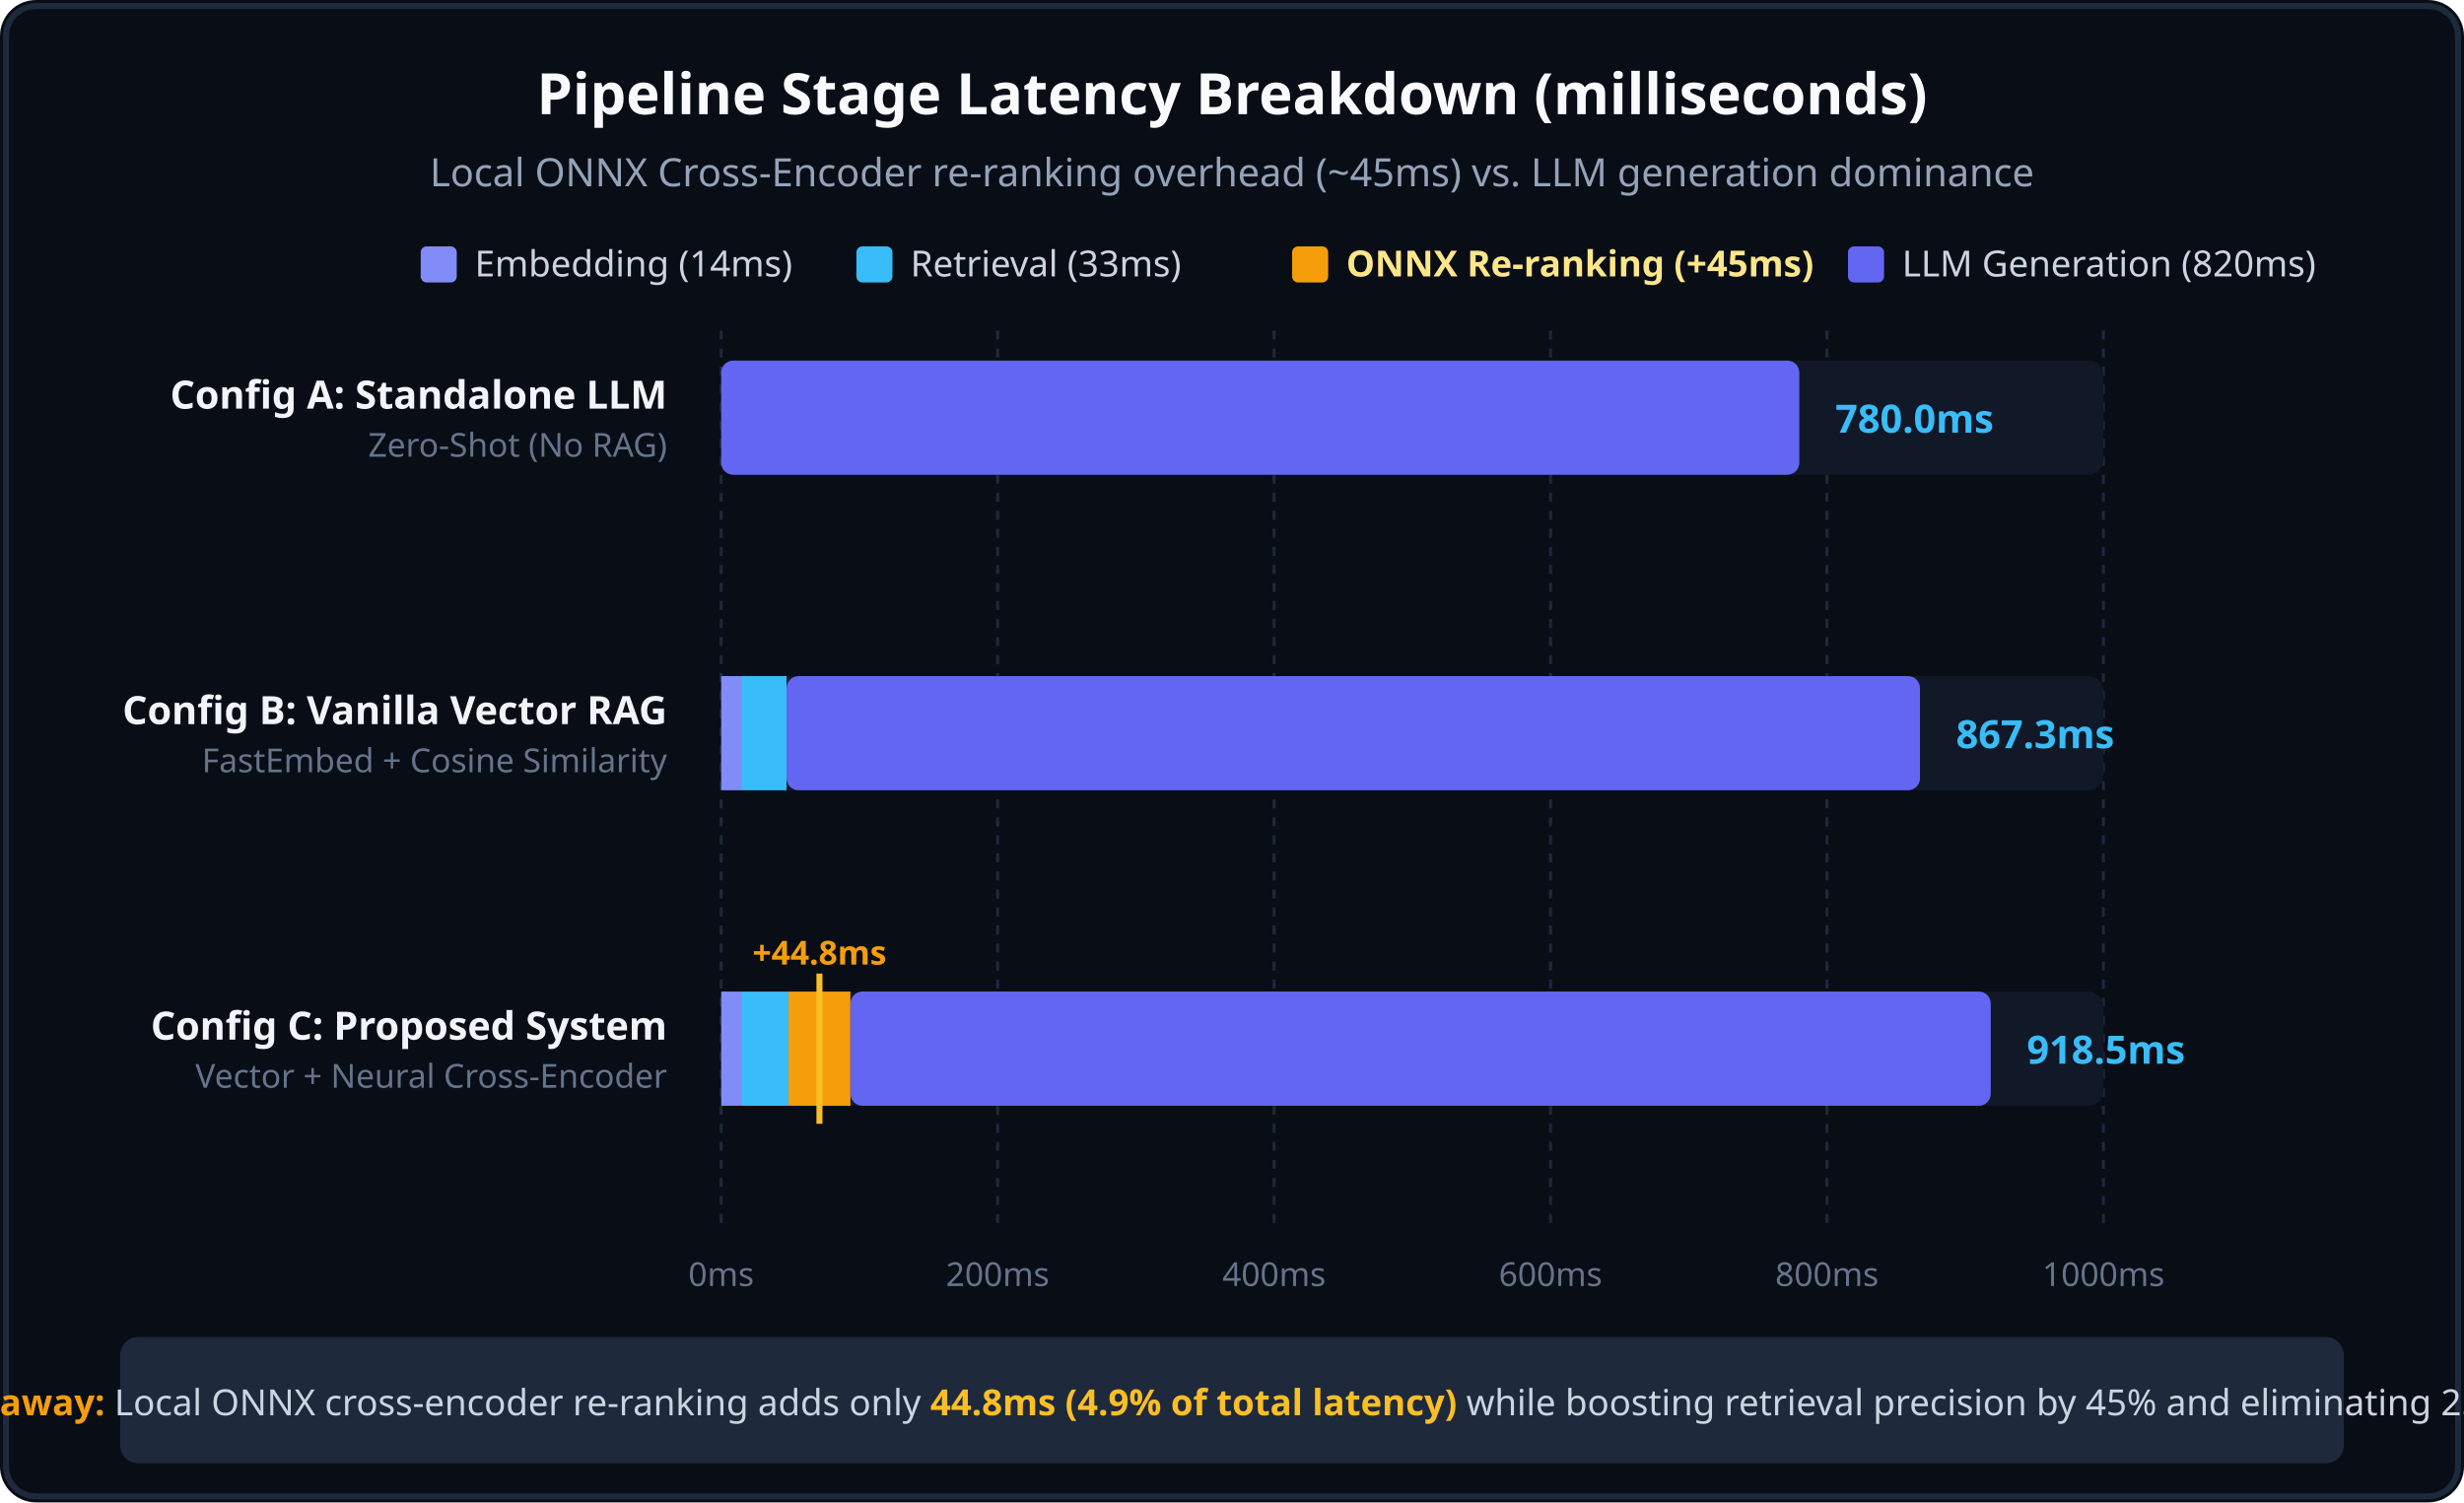
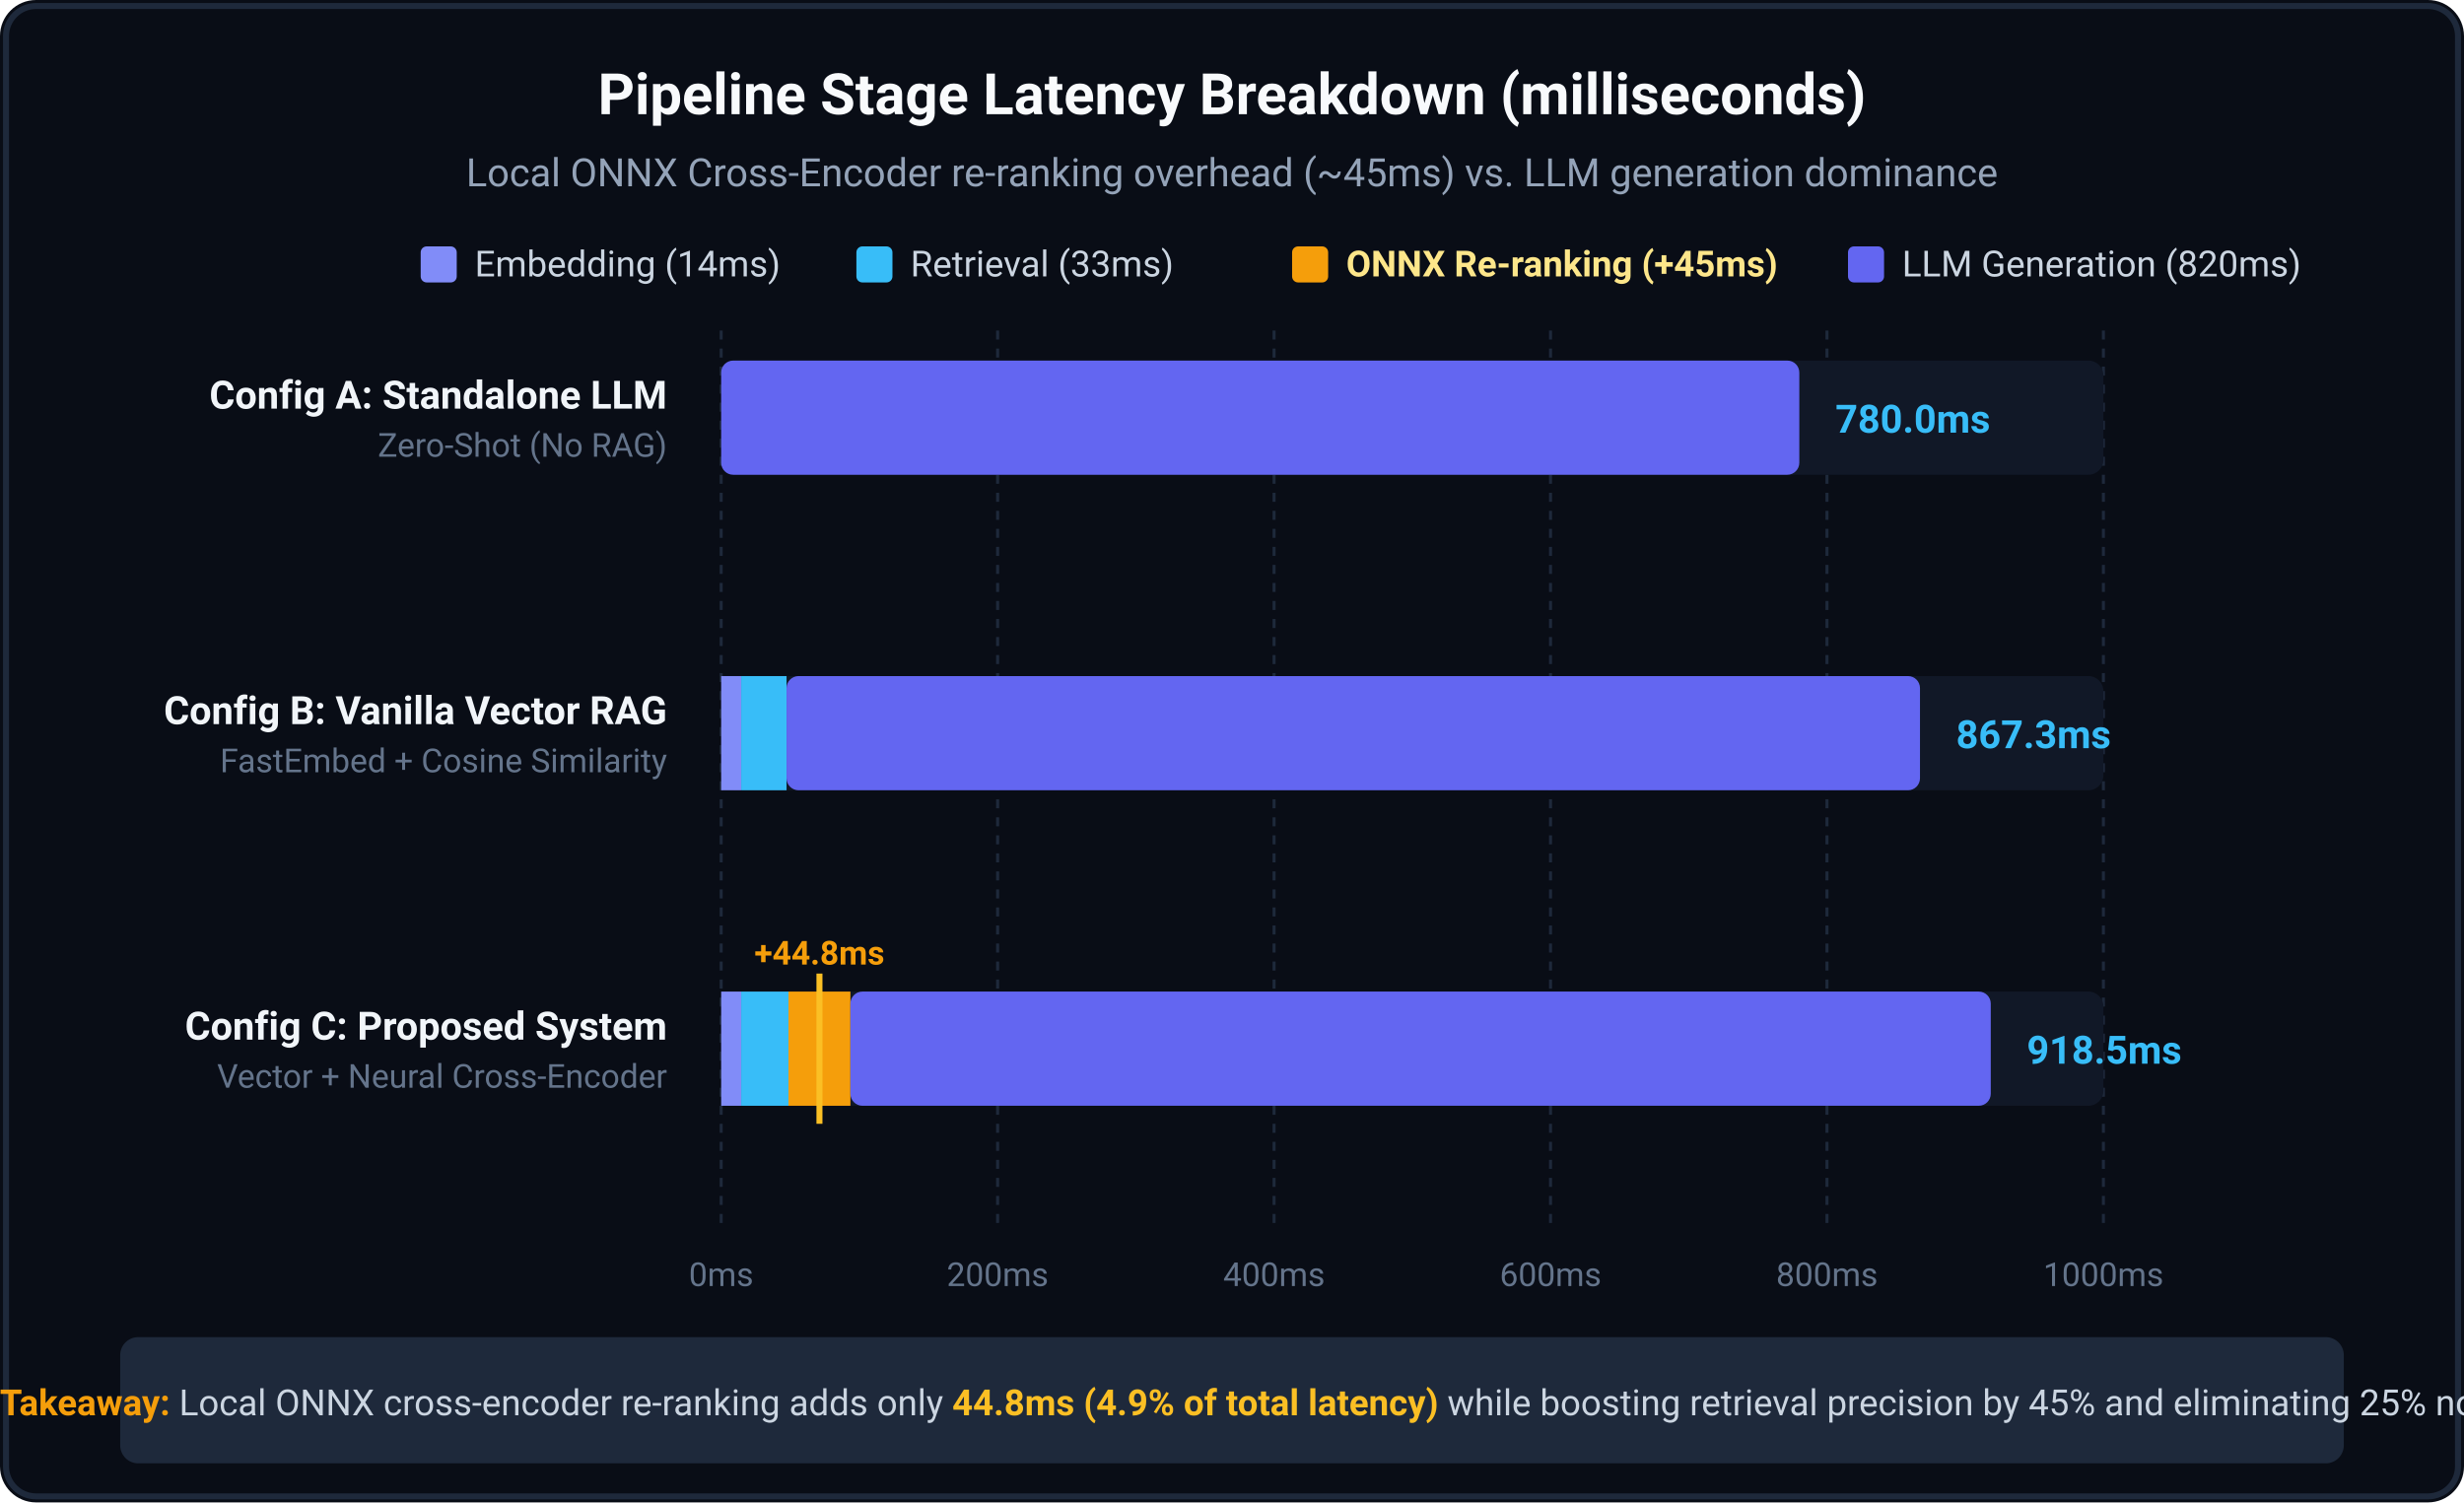
- <svg xmlns="http://www.w3.org/2000/svg" width="820" height="500" font-family="Segoe UI, -apple-system, sans-serif">
+ <svg xmlns="http://www.w3.org/2000/svg" version="1.1" viewBox="0 0 820 500" width="820" height="500">
+   <style>text { font-family: -apple-system, BlinkMacSystemFont, "Segoe UI", Roboto, Helvetica, Arial, sans-serif; }</style>
  <rect width="820" height="500" fill="#090d16" rx="12" />
  <rect x="2" y="2" width="816" height="496" fill="none" stroke="#1e293b" stroke-width="2" rx="10" />
  <text x="410.0" y="38" fill="#f8fafc" font-size="19" font-weight="700" text-anchor="middle">Pipeline Stage Latency Breakdown (milliseconds)</text>
  <text x="410.0" y="62" fill="#94a3b8" font-size="13" text-anchor="middle">Local ONNX Cross-Encoder re-ranking overhead (~45ms) vs. LLM generation dominance</text>
  <g transform="translate(140, 82)">
    <rect x="0" y="0" width="12" height="12" fill="#818cf8" rx="2" />
    <text x="18" y="10" fill="#cbd5e1" font-size="12">Embedding (14ms)</text>
    <rect x="145" y="0" width="12" height="12" fill="#38bdf8" rx="2" />
    <text x="163" y="10" fill="#cbd5e1" font-size="12">Retrieval (33ms)</text>
    <rect x="290" y="0" width="12" height="12" fill="#f59e0b" rx="2" />
    <text x="308" y="10" fill="#fde68a" font-weight="600" font-size="12">ONNX Re-ranking (+45ms)</text>
    <rect x="475" y="0" width="12" height="12" fill="#6366f1" rx="2" />
    <text x="493" y="10" fill="#cbd5e1" font-size="12">LLM Generation (820ms)</text>
  </g>
  <line x1="240.0" y1="110" x2="240.0" y2="410" stroke="#1e293b" stroke-dasharray="3" />
  <text x="240.0" y="428" fill="#64748b" font-size="11" text-anchor="middle">0ms</text>
  <line x1="332.0" y1="110" x2="332.0" y2="410" stroke="#1e293b" stroke-dasharray="3" />
  <text x="332.0" y="428" fill="#64748b" font-size="11" text-anchor="middle">200ms</text>
  <line x1="424.0" y1="110" x2="424.0" y2="410" stroke="#1e293b" stroke-dasharray="3" />
  <text x="424.0" y="428" fill="#64748b" font-size="11" text-anchor="middle">400ms</text>
  <line x1="516.0" y1="110" x2="516.0" y2="410" stroke="#1e293b" stroke-dasharray="3" />
  <text x="516.0" y="428" fill="#64748b" font-size="11" text-anchor="middle">600ms</text>
  <line x1="608.0" y1="110" x2="608.0" y2="410" stroke="#1e293b" stroke-dasharray="3" />
  <text x="608.0" y="428" fill="#64748b" font-size="11" text-anchor="middle">800ms</text>
  <line x1="700.0" y1="110" x2="700.0" y2="410" stroke="#1e293b" stroke-dasharray="3" />
  <text x="700.0" y="428" fill="#64748b" font-size="11" text-anchor="middle">1000ms</text>
  <text x="222" y="136" fill="#f1f5f9" font-size="13" font-weight="600" text-anchor="end">Config A: Standalone LLM</text>
  <text x="222" y="152" fill="#64748b" font-size="11" text-anchor="end">Zero-Shot (No RAG)</text>
  <rect x="240" y="120" width="460" height="38" fill="#111827" rx="5" />
  <rect x="240" y="120" width="358.8" height="38" fill="#6366f1" rx="4" />
  <text x="610.8" y="144.0" fill="#38bdf8" font-size="13" font-weight="700">780.0ms</text>
  <text x="222" y="241" fill="#f1f5f9" font-size="13" font-weight="600" text-anchor="end">Config B: Vanilla Vector RAG</text>
  <text x="222" y="257" fill="#64748b" font-size="11" text-anchor="end">FastEmbed + Cosine Similarity</text>
  <rect x="240" y="225" width="460" height="38" fill="#111827" rx="5" />
  <rect x="240" y="225" width="6.67" height="38" fill="#818cf8" />
  <rect x="246.67" y="225" width="15.088" height="38" fill="#38bdf8" />
  <rect x="261.758" y="225" width="377.2" height="38" fill="#6366f1" rx="4" />
  <text x="650.958" y="249.0" fill="#38bdf8" font-size="13" font-weight="700">867.3ms</text>
  <text x="222" y="346" fill="#f1f5f9" font-size="13" font-weight="600" text-anchor="end">Config C: Proposed System</text>
  <text x="222" y="362" fill="#64748b" font-size="11" text-anchor="end">Vector + Neural Cross-Encoder</text>
  <rect x="240" y="330" width="460" height="38" fill="#111827" rx="5" />
  <rect x="240" y="330" width="6.67" height="38" fill="#818cf8" />
  <rect x="246.67" y="330" width="15.732" height="38" fill="#38bdf8" />
  <rect x="262.402" y="330" width="20.608" height="38" fill="#f59e0b" />
  <line x1="272.706" y1="324" x2="272.706" y2="374" stroke="#fbbf24" stroke-width="2" />
  <text x="272.706" y="321" fill="#f59e0b" font-size="11" font-weight="bold" text-anchor="middle">+44.8ms</text>
  <rect x="283.01" y="330" width="379.5" height="38" fill="#6366f1" rx="4" />
  <text x="674.51" y="354.0" fill="#38bdf8" font-size="13" font-weight="700">918.5ms</text>
  <rect x="40" y="445" width="740" height="42" fill="#1e293b" rx="6" />
  <text x="410.0" y="471" fill="#f8fafc" font-size="12" text-anchor="middle">
    <tspan fill="#f59e0b" font-weight="bold">Key Takeaway: </tspan>
    <tspan fill="#cbd5e1">Local ONNX cross-encoder re-ranking adds only </tspan>
    <tspan fill="#fbbf24" font-weight="bold">44.8ms (4.9% of total latency)</tspan>
    <tspan fill="#cbd5e1"> while boosting retrieval precision by 45% and eliminating 25% noise.</tspan>
  </text>
</svg>
